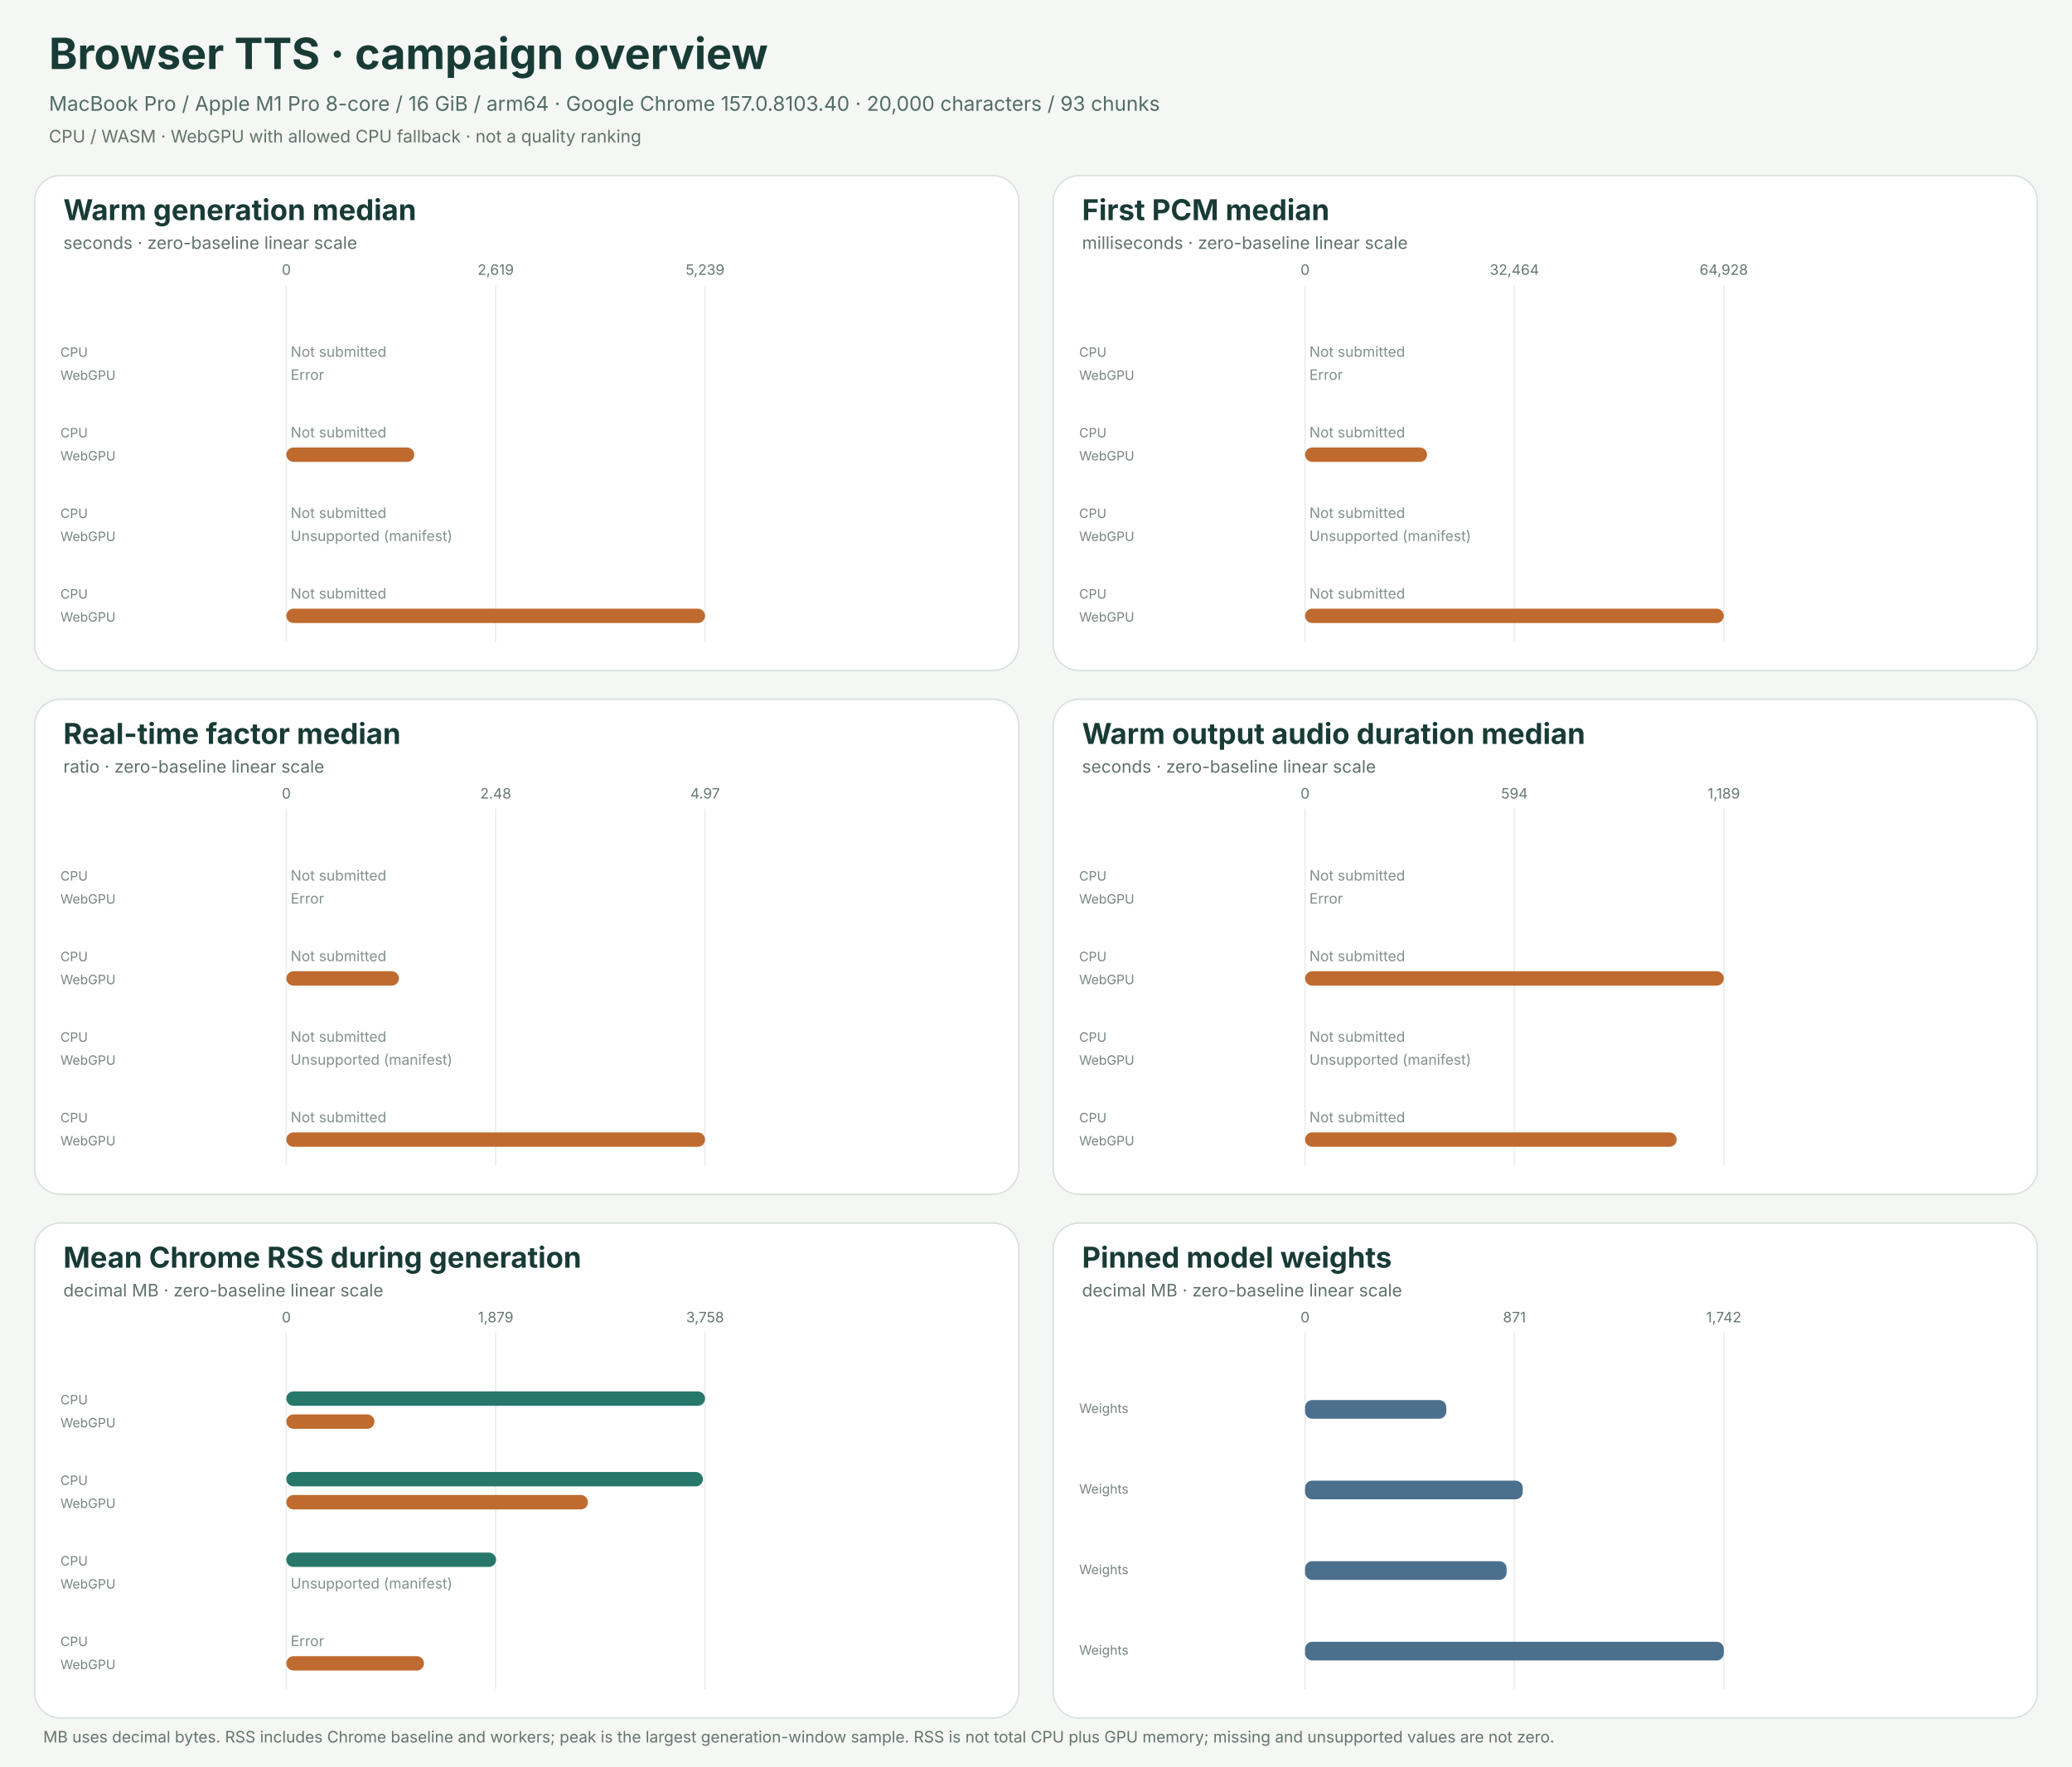
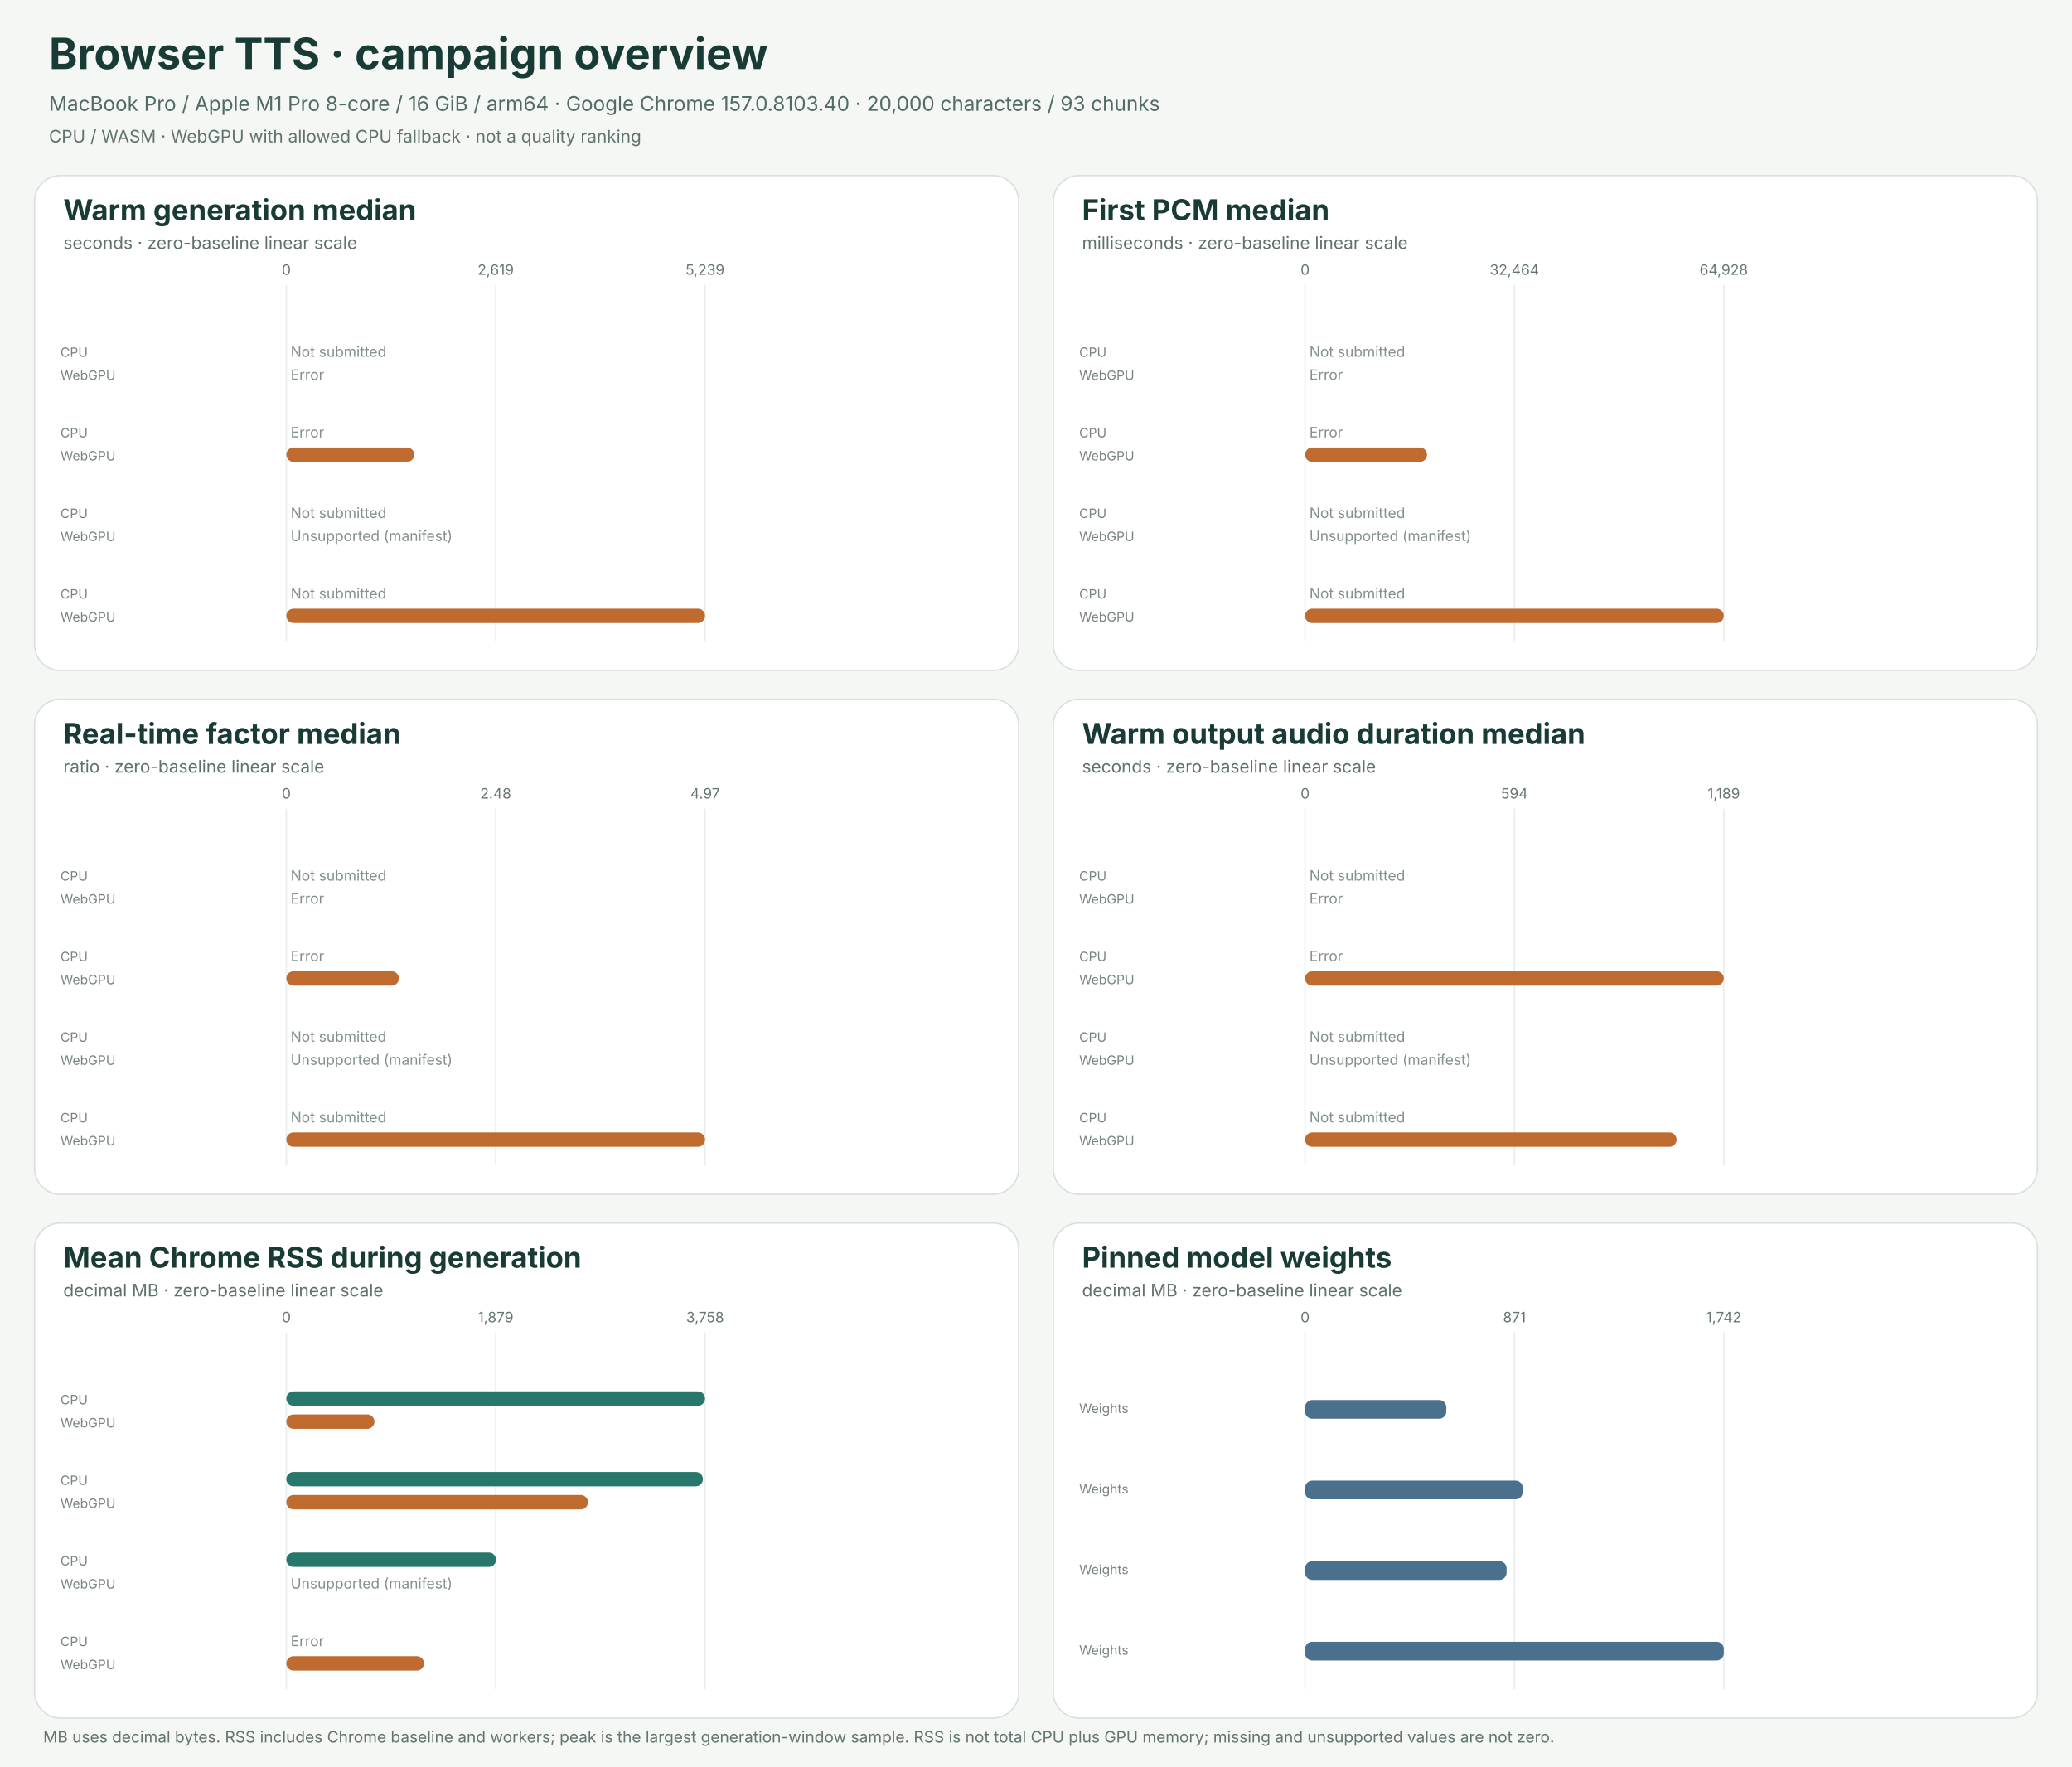
<svg xmlns="http://www.w3.org/2000/svg" width="1440" height="1228" viewBox="0 0 1440 1228" role="img" aria-labelledby="campaign-title campaign-desc">
  <rect width="100%" height="100%" fill="#f4f7f4" />
  <g font-family="system-ui,-apple-system,BlinkMacSystemFont,Segoe UI,sans-serif" fill="#183b35">
    <text x="34" y="48" font-size="30" font-weight="750">Browser TTS · campaign overview</text>
    <text x="34" y="77" font-size="14" fill="#526c65">MacBook Pro / Apple M1 Pro 8-core / 16 GiB / arm64 · Google Chrome 157.0.8103.40 · 20,000 characters / 93 chunks</text>
    <text x="34" y="99" font-size="12" fill="#62736d">CPU / WASM · WebGPU with allowed CPU fallback · not a quality ranking</text>
    <g>
      <rect x="24" y="122" width="684" height="344" rx="18" fill="#ffffff" stroke="#d9e0de" />
      <text x="44" y="153" font-size="20" font-weight="700" fill="#183b35">Warm generation median</text>
      <text x="44" y="173" font-size="12" fill="#60716d">seconds · zero-baseline linear scale</text>
      <path d="M199 198V446" stroke="#e8eeeb" />
      <text x="199" y="191" text-anchor="middle" font-size="10" fill="#667773">0</text>
      <path d="M344.5 198V446" stroke="#e8eeeb" />
      <text x="344.5" y="191" text-anchor="middle" font-size="10" fill="#667773">2,619</text>
      <path d="M490 198V446" stroke="#e8eeeb" />
      <text x="490" y="191" text-anchor="middle" font-size="10" fill="#667773">5,239</text>
      <text x="42" y="232" font-size="12" font-weight="600" fill="#243f39" />
      <text x="42" y="248" font-size="9" fill="#78847f">CPU</text>
      <text x="202" y="248" font-size="10" fill="#83908b">Not submitted</text>
      <text x="42" y="264" font-size="9" fill="#78847f">WebGPU</text>
      <text x="202" y="264" font-size="10" fill="#83908b">Error</text>
      <text x="42" y="288" font-size="12" font-weight="600" fill="#243f39" />
      <text x="42" y="304" font-size="9" fill="#78847f">CPU</text>
-       <text x="202" y="304" font-size="10" fill="#83908b">Not submitted</text>
+       <text x="202" y="304" font-size="10" fill="#83908b">Error</text>
      <text x="42" y="320" font-size="9" fill="#78847f">WebGPU</text>
      <rect x="199" y="311" width="88.91" height="10" rx="5" fill="#bf6a2f" />
      <text x="498" y="320" font-size="10" fill="#263d37" />
      <text x="42" y="344" font-size="12" font-weight="600" fill="#243f39" />
      <text x="42" y="360" font-size="9" fill="#78847f">CPU</text>
      <text x="202" y="360" font-size="10" fill="#83908b">Not submitted</text>
      <text x="42" y="376" font-size="9" fill="#78847f">WebGPU</text>
      <text x="202" y="376" font-size="10" fill="#83908b">Unsupported (manifest)</text>
      <text x="42" y="400" font-size="12" font-weight="600" fill="#243f39" />
      <text x="42" y="416" font-size="9" fill="#78847f">CPU</text>
      <text x="202" y="416" font-size="10" fill="#83908b">Not submitted</text>
      <text x="42" y="432" font-size="9" fill="#78847f">WebGPU</text>
      <rect x="199" y="423" width="291.00" height="10" rx="5" fill="#bf6a2f" />
      <text x="498" y="432" font-size="10" fill="#263d37" />
    </g>
    <g>
      <rect x="732" y="122" width="684" height="344" rx="18" fill="#ffffff" stroke="#d9e0de" />
      <text x="752" y="153" font-size="20" font-weight="700" fill="#183b35">First PCM median</text>
      <text x="752" y="173" font-size="12" fill="#60716d">milliseconds · zero-baseline linear scale</text>
      <path d="M907 198V446" stroke="#e8eeeb" />
      <text x="907" y="191" text-anchor="middle" font-size="10" fill="#667773">0</text>
      <path d="M1052.5 198V446" stroke="#e8eeeb" />
      <text x="1052.5" y="191" text-anchor="middle" font-size="10" fill="#667773">32,464</text>
      <path d="M1198 198V446" stroke="#e8eeeb" />
      <text x="1198" y="191" text-anchor="middle" font-size="10" fill="#667773">64,928</text>
      <text x="750" y="232" font-size="12" font-weight="600" fill="#243f39" />
      <text x="750" y="248" font-size="9" fill="#78847f">CPU</text>
      <text x="910" y="248" font-size="10" fill="#83908b">Not submitted</text>
      <text x="750" y="264" font-size="9" fill="#78847f">WebGPU</text>
      <text x="910" y="264" font-size="10" fill="#83908b">Error</text>
      <text x="750" y="288" font-size="12" font-weight="600" fill="#243f39" />
      <text x="750" y="304" font-size="9" fill="#78847f">CPU</text>
-       <text x="910" y="304" font-size="10" fill="#83908b">Not submitted</text>
+       <text x="910" y="304" font-size="10" fill="#83908b">Error</text>
      <text x="750" y="320" font-size="9" fill="#78847f">WebGPU</text>
      <rect x="907" y="311" width="84.78" height="10" rx="5" fill="#bf6a2f" />
      <text x="1206" y="320" font-size="10" fill="#263d37" />
      <text x="750" y="344" font-size="12" font-weight="600" fill="#243f39" />
      <text x="750" y="360" font-size="9" fill="#78847f">CPU</text>
      <text x="910" y="360" font-size="10" fill="#83908b">Not submitted</text>
      <text x="750" y="376" font-size="9" fill="#78847f">WebGPU</text>
      <text x="910" y="376" font-size="10" fill="#83908b">Unsupported (manifest)</text>
      <text x="750" y="400" font-size="12" font-weight="600" fill="#243f39" />
      <text x="750" y="416" font-size="9" fill="#78847f">CPU</text>
      <text x="910" y="416" font-size="10" fill="#83908b">Not submitted</text>
      <text x="750" y="432" font-size="9" fill="#78847f">WebGPU</text>
      <rect x="907" y="423" width="291.00" height="10" rx="5" fill="#bf6a2f" />
      <text x="1206" y="432" font-size="10" fill="#263d37" />
    </g>
    <g>
      <rect x="24" y="486" width="684" height="344" rx="18" fill="#ffffff" stroke="#d9e0de" />
      <text x="44" y="517" font-size="20" font-weight="700" fill="#183b35">Real-time factor median</text>
      <text x="44" y="537" font-size="12" fill="#60716d">ratio · zero-baseline linear scale</text>
      <path d="M199 562V810" stroke="#e8eeeb" />
      <text x="199" y="555" text-anchor="middle" font-size="10" fill="#667773">0</text>
      <path d="M344.5 562V810" stroke="#e8eeeb" />
      <text x="344.5" y="555" text-anchor="middle" font-size="10" fill="#667773">2.48</text>
      <path d="M490 562V810" stroke="#e8eeeb" />
      <text x="490" y="555" text-anchor="middle" font-size="10" fill="#667773">4.97</text>
      <text x="42" y="596" font-size="12" font-weight="600" fill="#243f39" />
      <text x="42" y="612" font-size="9" fill="#78847f">CPU</text>
      <text x="202" y="612" font-size="10" fill="#83908b">Not submitted</text>
      <text x="42" y="628" font-size="9" fill="#78847f">WebGPU</text>
      <text x="202" y="628" font-size="10" fill="#83908b">Error</text>
      <text x="42" y="652" font-size="12" font-weight="600" fill="#243f39" />
      <text x="42" y="668" font-size="9" fill="#78847f">CPU</text>
-       <text x="202" y="668" font-size="10" fill="#83908b">Not submitted</text>
+       <text x="202" y="668" font-size="10" fill="#83908b">Error</text>
      <text x="42" y="684" font-size="9" fill="#78847f">WebGPU</text>
      <rect x="199" y="675" width="78.25" height="10" rx="5" fill="#bf6a2f" />
      <text x="498" y="684" font-size="10" fill="#263d37" />
      <text x="42" y="708" font-size="12" font-weight="600" fill="#243f39" />
      <text x="42" y="724" font-size="9" fill="#78847f">CPU</text>
      <text x="202" y="724" font-size="10" fill="#83908b">Not submitted</text>
      <text x="42" y="740" font-size="9" fill="#78847f">WebGPU</text>
      <text x="202" y="740" font-size="10" fill="#83908b">Unsupported (manifest)</text>
      <text x="42" y="764" font-size="12" font-weight="600" fill="#243f39" />
      <text x="42" y="780" font-size="9" fill="#78847f">CPU</text>
      <text x="202" y="780" font-size="10" fill="#83908b">Not submitted</text>
      <text x="42" y="796" font-size="9" fill="#78847f">WebGPU</text>
      <rect x="199" y="787" width="291.00" height="10" rx="5" fill="#bf6a2f" />
      <text x="498" y="796" font-size="10" fill="#263d37" />
    </g>
    <g>
      <rect x="732" y="486" width="684" height="344" rx="18" fill="#ffffff" stroke="#d9e0de" />
      <text x="752" y="517" font-size="20" font-weight="700" fill="#183b35">Warm output audio duration median</text>
      <text x="752" y="537" font-size="12" fill="#60716d">seconds · zero-baseline linear scale</text>
      <path d="M907 562V810" stroke="#e8eeeb" />
      <text x="907" y="555" text-anchor="middle" font-size="10" fill="#667773">0</text>
      <path d="M1052.5 562V810" stroke="#e8eeeb" />
      <text x="1052.5" y="555" text-anchor="middle" font-size="10" fill="#667773">594</text>
      <path d="M1198 562V810" stroke="#e8eeeb" />
      <text x="1198" y="555" text-anchor="middle" font-size="10" fill="#667773">1,189</text>
      <text x="750" y="596" font-size="12" font-weight="600" fill="#243f39" />
      <text x="750" y="612" font-size="9" fill="#78847f">CPU</text>
      <text x="910" y="612" font-size="10" fill="#83908b">Not submitted</text>
      <text x="750" y="628" font-size="9" fill="#78847f">WebGPU</text>
      <text x="910" y="628" font-size="10" fill="#83908b">Error</text>
      <text x="750" y="652" font-size="12" font-weight="600" fill="#243f39" />
      <text x="750" y="668" font-size="9" fill="#78847f">CPU</text>
-       <text x="910" y="668" font-size="10" fill="#83908b">Not submitted</text>
+       <text x="910" y="668" font-size="10" fill="#83908b">Error</text>
      <text x="750" y="684" font-size="9" fill="#78847f">WebGPU</text>
      <rect x="907" y="675" width="291.00" height="10" rx="5" fill="#bf6a2f" />
      <text x="1206" y="684" font-size="10" fill="#263d37" />
      <text x="750" y="708" font-size="12" font-weight="600" fill="#243f39" />
      <text x="750" y="724" font-size="9" fill="#78847f">CPU</text>
      <text x="910" y="724" font-size="10" fill="#83908b">Not submitted</text>
      <text x="750" y="740" font-size="9" fill="#78847f">WebGPU</text>
      <text x="910" y="740" font-size="10" fill="#83908b">Unsupported (manifest)</text>
      <text x="750" y="764" font-size="12" font-weight="600" fill="#243f39" />
      <text x="750" y="780" font-size="9" fill="#78847f">CPU</text>
      <text x="910" y="780" font-size="10" fill="#83908b">Not submitted</text>
      <text x="750" y="796" font-size="9" fill="#78847f">WebGPU</text>
      <rect x="907" y="787" width="258.23" height="10" rx="5" fill="#bf6a2f" />
      <text x="1206" y="796" font-size="10" fill="#263d37" />
    </g>
    <g>
      <rect x="24" y="850" width="684" height="344" rx="18" fill="#ffffff" stroke="#d9e0de" />
      <text x="44" y="881" font-size="20" font-weight="700" fill="#183b35">Mean Chrome RSS during generation</text>
      <text x="44" y="901" font-size="12" fill="#60716d">decimal MB · zero-baseline linear scale</text>
      <path d="M199 926V1174" stroke="#e8eeeb" />
      <text x="199" y="919" text-anchor="middle" font-size="10" fill="#667773">0</text>
      <path d="M344.5 926V1174" stroke="#e8eeeb" />
      <text x="344.5" y="919" text-anchor="middle" font-size="10" fill="#667773">1,879</text>
      <path d="M490 926V1174" stroke="#e8eeeb" />
      <text x="490" y="919" text-anchor="middle" font-size="10" fill="#667773">3,758</text>
      <text x="42" y="960" font-size="12" font-weight="600" fill="#243f39" />
      <text x="42" y="976" font-size="9" fill="#78847f">CPU</text>
      <rect x="199" y="967" width="291.00" height="10" rx="5" fill="#27786b" />
      <text x="498" y="976" font-size="10" fill="#263d37" />
      <text x="42" y="992" font-size="9" fill="#78847f">WebGPU</text>
      <rect x="199" y="983" width="61.24" height="10" rx="5" fill="#bf6a2f" />
      <text x="498" y="992" font-size="10" fill="#263d37" />
      <text x="42" y="1016" font-size="12" font-weight="600" fill="#243f39" />
      <text x="42" y="1032" font-size="9" fill="#78847f">CPU</text>
      <rect x="199" y="1023" width="289.52" height="10" rx="5" fill="#27786b" />
      <text x="498" y="1032" font-size="10" fill="#263d37" />
      <text x="42" y="1048" font-size="9" fill="#78847f">WebGPU</text>
      <rect x="199" y="1039" width="209.62" height="10" rx="5" fill="#bf6a2f" />
      <text x="498" y="1048" font-size="10" fill="#263d37" />
      <text x="42" y="1072" font-size="12" font-weight="600" fill="#243f39" />
      <text x="42" y="1088" font-size="9" fill="#78847f">CPU</text>
      <rect x="199" y="1079" width="145.74" height="10" rx="5" fill="#27786b" />
      <text x="498" y="1088" font-size="10" fill="#263d37" />
      <text x="42" y="1104" font-size="9" fill="#78847f">WebGPU</text>
      <text x="202" y="1104" font-size="10" fill="#83908b">Unsupported (manifest)</text>
      <text x="42" y="1128" font-size="12" font-weight="600" fill="#243f39" />
      <text x="42" y="1144" font-size="9" fill="#78847f">CPU</text>
      <text x="202" y="1144" font-size="10" fill="#83908b">Error</text>
      <text x="42" y="1160" font-size="9" fill="#78847f">WebGPU</text>
      <rect x="199" y="1151" width="95.68" height="10" rx="5" fill="#bf6a2f" />
      <text x="498" y="1160" font-size="10" fill="#263d37" />
    </g>
    <g>
      <rect x="732" y="850" width="684" height="344" rx="18" fill="#ffffff" stroke="#d9e0de" />
      <text x="752" y="881" font-size="20" font-weight="700" fill="#183b35">Pinned model weights</text>
      <text x="752" y="901" font-size="12" fill="#60716d">decimal MB · zero-baseline linear scale</text>
      <path d="M907 926V1174" stroke="#e8eeeb" />
      <text x="907" y="919" text-anchor="middle" font-size="10" fill="#667773">0</text>
      <path d="M1052.5 926V1174" stroke="#e8eeeb" />
      <text x="1052.5" y="919" text-anchor="middle" font-size="10" fill="#667773">871</text>
      <path d="M1198 926V1174" stroke="#e8eeeb" />
      <text x="1198" y="919" text-anchor="middle" font-size="10" fill="#667773">1,742</text>
      <text x="750" y="960" font-size="12" font-weight="600" fill="#243f39" />
      <text x="750" y="982" font-size="9" fill="#78847f">Weights</text>
      <rect x="907" y="973" width="98.16" height="13" rx="5" fill="#4b708e" />
      <text x="1206" y="982" font-size="10" fill="#263d37" />
      <text x="750" y="1016" font-size="12" font-weight="600" fill="#243f39" />
      <text x="750" y="1038" font-size="9" fill="#78847f">Weights</text>
      <rect x="907" y="1029" width="151.27" height="13" rx="5" fill="#4b708e" />
      <text x="1206" y="1038" font-size="10" fill="#263d37" />
      <text x="750" y="1072" font-size="12" font-weight="600" fill="#243f39" />
      <text x="750" y="1094" font-size="9" fill="#78847f">Weights</text>
      <rect x="907" y="1085" width="140.06" height="13" rx="5" fill="#4b708e" />
      <text x="1206" y="1094" font-size="10" fill="#263d37" />
      <text x="750" y="1128" font-size="12" font-weight="600" fill="#243f39" />
      <text x="750" y="1150" font-size="9" fill="#78847f">Weights</text>
      <rect x="907" y="1141" width="291.00" height="13" rx="5" fill="#4b708e" />
      <text x="1206" y="1150" font-size="10" fill="#263d37" />
    </g>
    <text x="30" y="1211" font-size="11" fill="#64746f">MB uses decimal bytes. RSS includes Chrome baseline and workers; peak is the largest generation-window sample. RSS is not total CPU plus GPU memory; missing and unsupported values are not zero.</text>
  </g>
</svg>
